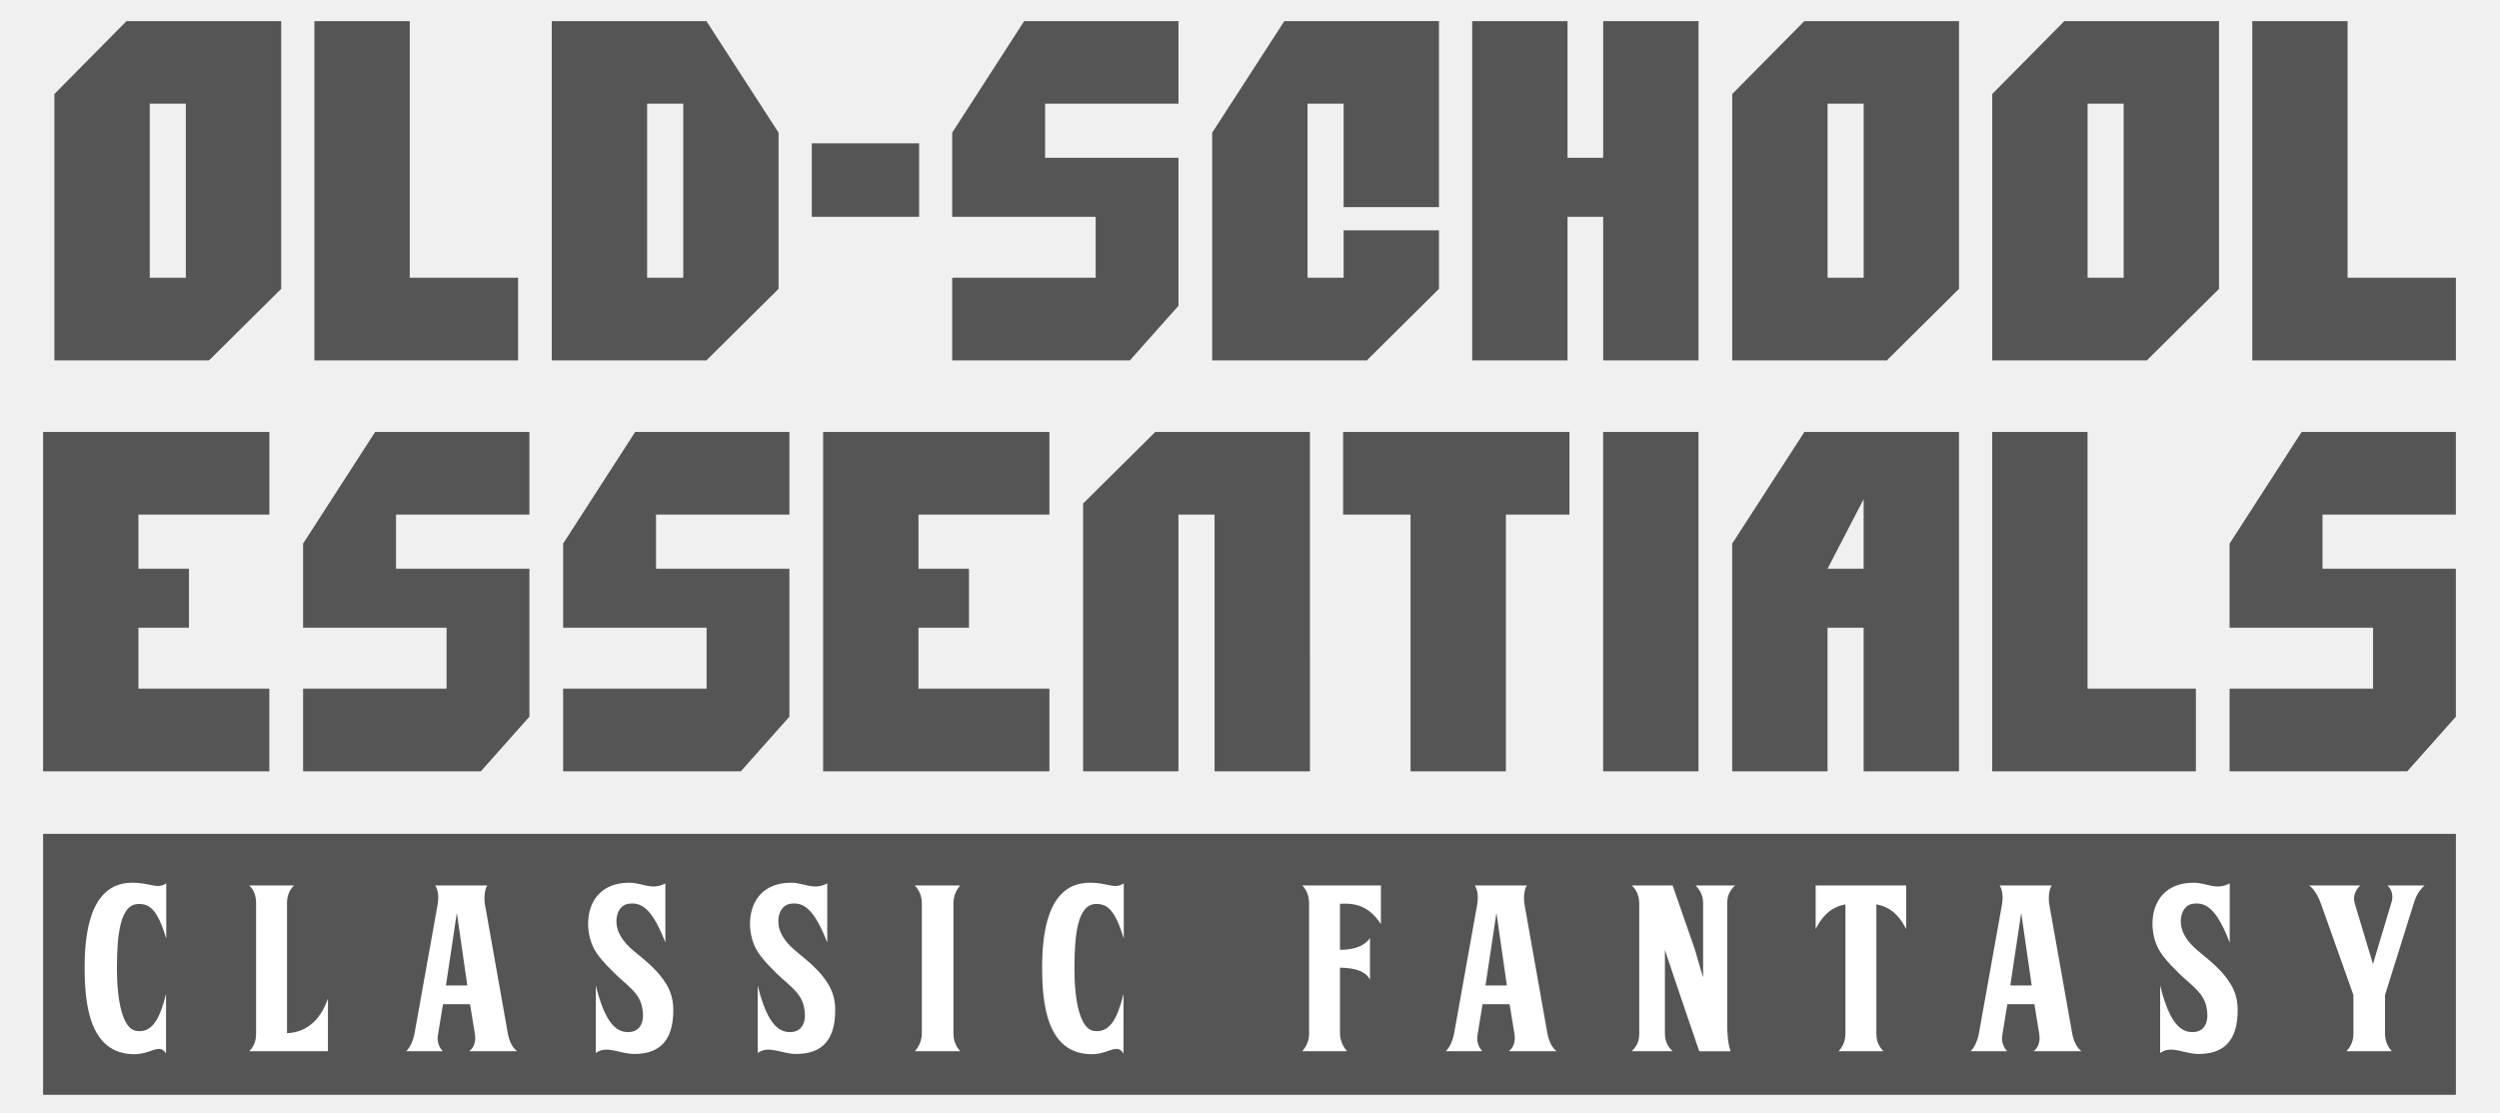
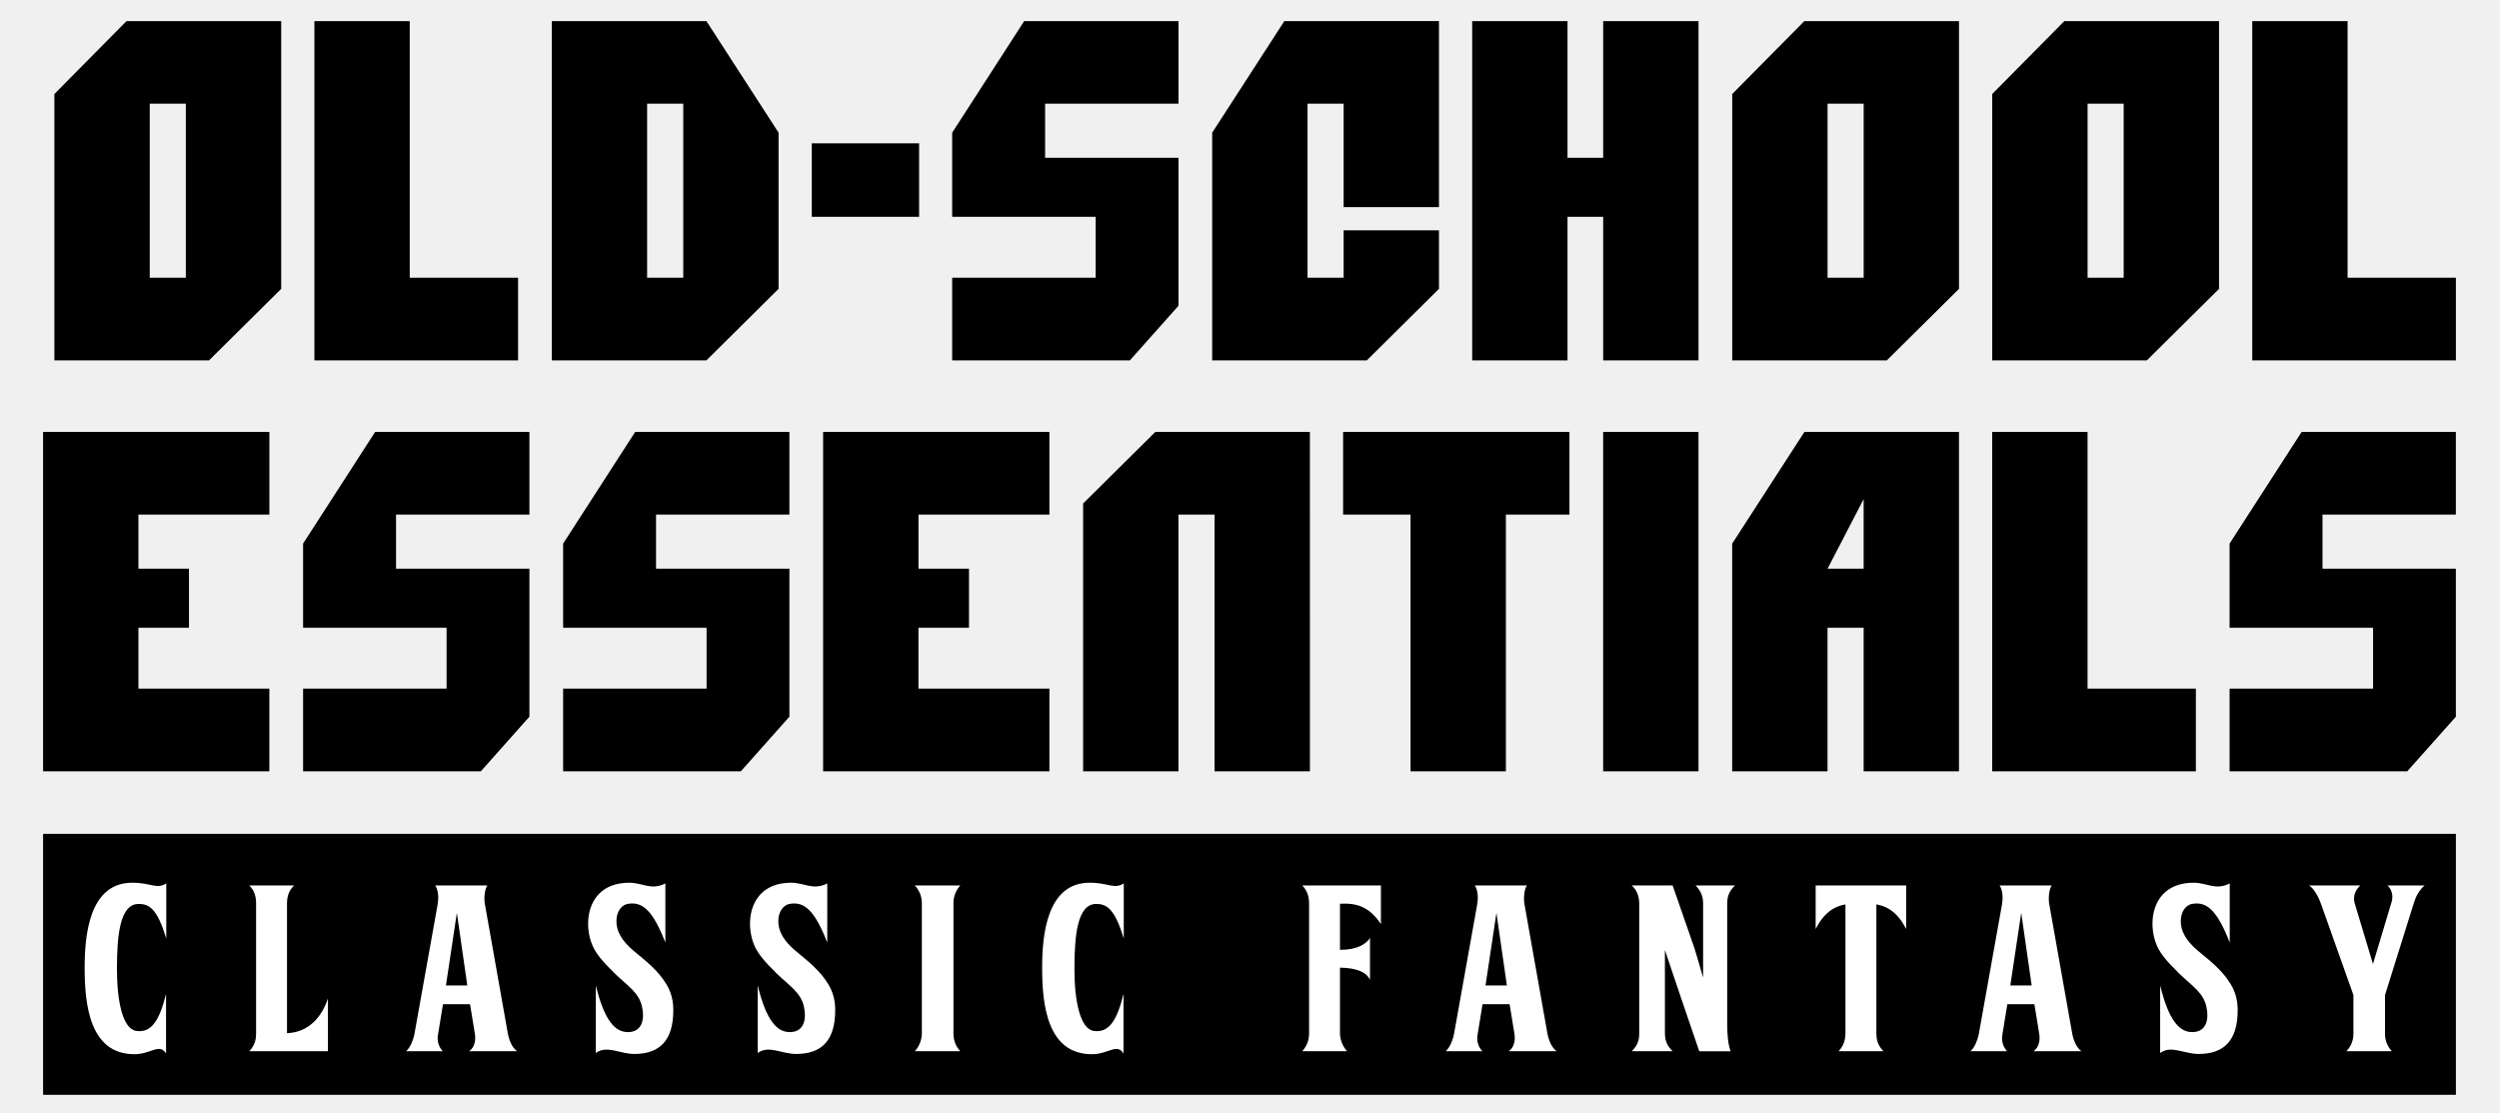
<svg xmlns="http://www.w3.org/2000/svg" width="290" height="129" viewBox="0 0 76.729 34.131">
  <defs>
    <clipPath clipPathUnits="userSpaceOnUse" id="a">
      <path d="M114.444 478.814h208.64v92.462h-208.64z" />
    </clipPath>
  </defs>
-   <path d="M1.323 33.602h74.083v-8.01H1.323zM3.884.648L1.67 2.885v8.177h4.746l2.218-2.197V.648zm.714 2.533h1.108v5.343H4.598zM9.653.648v10.414h6.254V8.524h-3.326V.648zM16.942.648v10.414h4.746l2.217-2.197V4.072L21.69.648zm2.927 2.533h1.11v5.343h-1.11zM24.925 4.398h3.295v2.256h-3.295zM39.434.648l-2.215 3.424v6.99h4.746l2.217-2.197V7.07h-2.927v1.455h-1.109V3.181h1.109v3.176h2.927V.647zM49.224.648v4.196h-1.095V.648h-2.927v10.414h2.927V6.654h1.095v4.408h2.927V.648zM55.4.648l-2.214 2.237v8.177h4.745l2.218-2.197V.648zm.713 2.533h1.109v5.343h-1.109zM63.383.648l-2.214 2.237v8.177h4.746l2.218-2.197V.648zm.714 2.533h1.108v5.343h-1.108zM69.153.648v10.414h6.253V8.524H72.08V.648zM1.323 13.256v10.417H8.27v-2.537h-4.02v-1.87h1.552v-1.81H4.25v-1.662h4.021v-2.538zM16.255 15.794H12.16v1.662h4.095v4.54l-1.493 1.678H9.306v-2.538h4.406v-1.87H9.306v-2.582l2.213-3.428h4.736zM24.238 15.794h-4.095v1.662h4.095v4.54l-1.493 1.678H17.29v-2.538h4.405v-1.87H17.29v-2.582l2.213-3.428h4.735zM32.221 23.674h-6.948V13.256h6.948v2.538h-4.02v1.662h1.551v1.81H28.2v1.87h4.021zM40.22 23.674h-2.928v-7.88h-1.109v7.88h-2.927v-8.221l2.218-2.197h4.745zM48.188 15.794h-1.951v7.88h-2.928v-7.88h-2.07v-2.538h6.949zM52.15 23.674h-2.927V13.256h2.927zM57.221 17.456v-2.137l-1.109 2.137zm2.927 6.218h-2.927v-4.408h-1.109v4.408h-2.927v-6.99l2.218-3.428h4.745zM67.422 23.674h-6.254V13.256h2.928v7.88h3.326zM70.67 13.256l-2.213 3.428v2.582h4.406v1.87h-4.406v2.537h5.455l1.493-1.676v-4.541H71.31v-1.662h4.095v-2.538z" fill="#555555" />
+   <path d="M1.323 33.602h74.083v-8.01H1.323zM3.884.648L1.67 2.885v8.177h4.746l2.218-2.197V.648zm.714 2.533h1.108v5.343H4.598zM9.653.648v10.414h6.254V8.524h-3.326V.648zM16.942.648v10.414h4.746l2.217-2.197V4.072L21.69.648zm2.927 2.533h1.11v5.343h-1.11zM24.925 4.398h3.295v2.256h-3.295zM39.434.648l-2.215 3.424v6.99h4.746l2.217-2.197V7.07h-2.927v1.455h-1.109V3.181h1.109v3.176h2.927V.647zM49.224.648v4.196h-1.095V.648h-2.927v10.414h2.927V6.654h1.095v4.408h2.927V.648zM55.4.648l-2.214 2.237v8.177h4.745l2.218-2.197V.648zm.713 2.533h1.109v5.343h-1.109zM63.383.648l-2.214 2.237v8.177h4.746l2.218-2.197V.648zm.714 2.533h1.108v5.343h-1.108zM69.153.648v10.414h6.253V8.524H72.08V.648zM1.323 13.256v10.417H8.27v-2.537h-4.02v-1.87h1.552v-1.81H4.25v-1.662h4.021v-2.538zM16.255 15.794H12.16v1.662h4.095v4.54l-1.493 1.678H9.306v-2.538h4.406v-1.87H9.306v-2.582l2.213-3.428h4.736zM24.238 15.794h-4.095v1.662h4.095v4.54l-1.493 1.678H17.29v-2.538h4.405v-1.87H17.29v-2.582l2.213-3.428h4.735zM32.221 23.674h-6.948V13.256h6.948v2.538h-4.02v1.662h1.551v1.81H28.2v1.87h4.021zM40.22 23.674h-2.928v-7.88h-1.109v7.88h-2.927v-8.221l2.218-2.197h4.745zM48.188 15.794h-1.951v7.88h-2.928v-7.88h-2.07v-2.538h6.949zM52.15 23.674h-2.927V13.256h2.927zM57.221 17.456v-2.137l-1.109 2.137zm2.927 6.218h-2.927v-4.408h-1.109v4.408h-2.927v-6.99l2.218-3.428h4.745zM67.422 23.674h-6.254V13.256h2.928v7.88h3.326zM70.67 13.256l-2.213 3.428v2.582h4.406v1.87h-4.406v2.537h5.455l1.493-1.676v-4.541H71.31v-1.662h4.095v-2.538z" fill="#000000" />
  <g clip-path="url(#a)" transform="matrix(.35508 0 0 -.35641 -39.314 204.256)">
    <path d="M125.076 482.372c-.57.924-1.298-.06-2.733-.06-3.892 0-4.305 4.326-4.305 7.452 0 2.674.354 7.314 4.11 7.314 1.65 0 2.102-.59 2.948-.06v-4.738c-.767 2.497-1.436 2.99-2.419 2.97-1.552-.04-1.847-2.557-1.847-5.585 0-2.77.491-5.17 1.67-5.347 1.357-.197 2.025.983 2.576 3.185zM139.075 482.569h-6.802c.531.55.59 1.1.59 1.533v11.187c0 .59-.138 1.12-.59 1.553h3.873c-.453-.432-.61-.963-.61-1.553v-11.167c1.907.078 3.008 1.416 3.54 2.989zM151.127 488.23l-.904 6.253-.944-6.252zm.157-5.661c.492.334.59.983.492 1.533l-.413 2.517h-2.34l-.432-2.635a1.618 1.618 0 01.413-1.415h-3.165c.373.334.63 1.022.707 1.435l2.026 11.265c.078.492.06 1.16-.217 1.573h4.502c-.236-.334-.295-1.081-.216-1.573l1.986-11.147c.117-.61.354-1.22.805-1.553zM165.559 482.333c-1.24 0-2.378.786-3.322.079v5.819c.747-3.008 1.67-4.09 2.889-4.01 1.12.059 1.337 1.12 1.12 2.123-.235 1.258-1.277 1.867-2.377 2.929-1.042 1.022-1.731 1.789-2.025 2.674-.453 1.297-.394 3.027.629 4.128.59.629 1.474 1.003 2.653 1.003 1.16 0 1.908-.688 3.127-.06v-5.091c-1.062 2.713-1.947 3.519-3.165 3.342-.67-.078-1.023-.708-1.062-1.356-.06-1.042.53-1.887 1.454-2.674 1.062-.885 2.143-1.691 2.89-2.95.334-.57.57-1.257.57-2.182 0-2.575-1.14-3.774-3.381-3.774M179.558 482.333c-1.239 0-2.378.786-3.322.079v5.819c.747-3.008 1.671-4.09 2.889-4.01 1.121.059 1.337 1.12 1.121 2.123-.236 1.258-1.278 1.867-2.378 2.929-1.042 1.022-1.731 1.789-2.025 2.674-.453 1.297-.394 3.027.629 4.128.59.629 1.474 1.003 2.653 1.003 1.16 0 1.908-.688 3.127-.06v-5.091c-1.062 2.713-1.947 3.519-3.165 3.342-.669-.078-1.023-.708-1.062-1.356-.059-1.042.531-1.887 1.454-2.674 1.062-.885 2.143-1.691 2.891-2.95.333-.57.57-1.257.57-2.182 0-2.575-1.141-3.774-3.382-3.774M189.822 482.569c.492.51.609 1.18.609 1.533v11.187a2.18 2.18 0 01-.61 1.553h3.933a2.252 2.252 0 01-.59-1.553v-11.187c0-.432.098-1.002.59-1.533zM207.87 482.372c-.57.924-1.297-.06-2.732-.06-3.892 0-4.305 4.326-4.305 7.452 0 2.674.354 7.314 4.109 7.314 1.65 0 2.103-.59 2.949-.06v-4.738c-.767 2.497-1.436 2.99-2.42 2.97-1.551-.04-1.846-2.557-1.846-5.585 0-2.77.49-5.17 1.67-5.347 1.357-.197 2.025.983 2.576 3.185zM230.127 493.52c-1.002 1.475-2.044 1.828-3.54 1.749v-3.971c1.515 0 2.263.51 2.596 1.023v-3.598c-.314.648-1.12 1.023-2.595 1.042v-5.662c0-.354.118-.983.61-1.534h-3.873c.492.55.59 1.102.59 1.534v11.187c0 .589-.158 1.12-.59 1.552h6.802zM241.02 488.23l-.904 6.253-.944-6.252zm.157-5.661c.49.334.59.983.49 1.533l-.412 2.517h-2.34l-.431-2.635a1.618 1.618 0 01.413-1.415h-3.166c.374.334.629 1.022.708 1.435l2.025 11.265c.079.492.059 1.16-.216 1.573h4.502c-.236-.334-.295-1.081-.217-1.573l1.986-11.147c.118-.61.354-1.22.806-1.553zM260.74 496.842c-.551-.551-.668-1.003-.668-1.553v-10.361c0-.786.039-1.651.294-2.36h-2.712c-1.003 2.89-1.986 5.8-2.97 8.71v-7.156c0-.668.217-1.121.67-1.553h-3.54c.55.53.649 1.003.649 1.533v11.187c0 .668-.255 1.219-.65 1.553h3.54l1.907-5.465.727-2.458v6.37c0 .668-.235 1.12-.648 1.553zM272.969 484.102c0-.452.079-.982.61-1.533h-3.874c.492.531.59 1.101.59 1.533v11.108c-.688-.118-1.75-.472-2.575-2.123v3.755h7.825v-3.755c-.826 1.651-1.888 2.005-2.576 2.123zM286.399 488.23l-.904 6.253-.944-6.252zm.157-5.661c.49.334.59.983.49 1.533l-.412 2.517h-2.34l-.431-2.635a1.618 1.618 0 01.413-1.415h-3.166c.374.334.629 1.022.708 1.435l2.025 11.265c.079.492.059 1.16-.216 1.573h4.502c-.236-.334-.295-1.081-.217-1.573l1.986-11.147c.118-.61.354-1.22.806-1.553zM300.83 482.333c-1.24 0-2.378.786-3.322.079v5.819c.747-3.008 1.67-4.09 2.889-4.01 1.12.059 1.337 1.12 1.12 2.123-.235 1.258-1.277 1.867-2.378 2.929-1.042 1.022-1.73 1.789-2.024 2.674-.453 1.297-.394 3.027.629 4.128.59.629 1.474 1.003 2.653 1.003 1.16 0 1.908-.688 3.127-.06v-5.091c-1.062 2.713-1.947 3.519-3.165 3.342-.67-.078-1.023-.708-1.062-1.356-.06-1.042.53-1.887 1.454-2.674 1.062-.885 2.143-1.691 2.89-2.95.334-.57.57-1.257.57-2.182 0-2.575-1.14-3.774-3.381-3.774M313.61 482.569c.492.51.61 1.042.61 1.533v3.303l-2.772 7.766c-.158.49-.59 1.395-1.062 1.67h4.423c-.452-.431-.648-.982-.472-1.552l1.573-5.21 1.613 5.347c.137.453.078 1.003-.355 1.416h3.205c-.452-.393-.747-.924-.904-1.435l-2.517-8.002v-3.303c0-.432.099-1.002.59-1.533z" fill="#fff" />
-     <path d="M212.623 564.167H201.09v-4.663h11.533v-12.741l-4.205-4.705h-15.364v7.12h12.408v5.246h-12.408v7.245l6.233 9.618h13.336z" fill="#555555" />
+     <path d="M212.623 564.167H201.09v-4.663h11.533v-12.741l-4.205-4.705h-15.364v7.12h12.408v5.246h-12.408v7.245l6.233 9.618h13.336z" fill="#000000" />
  </g>
</svg>
